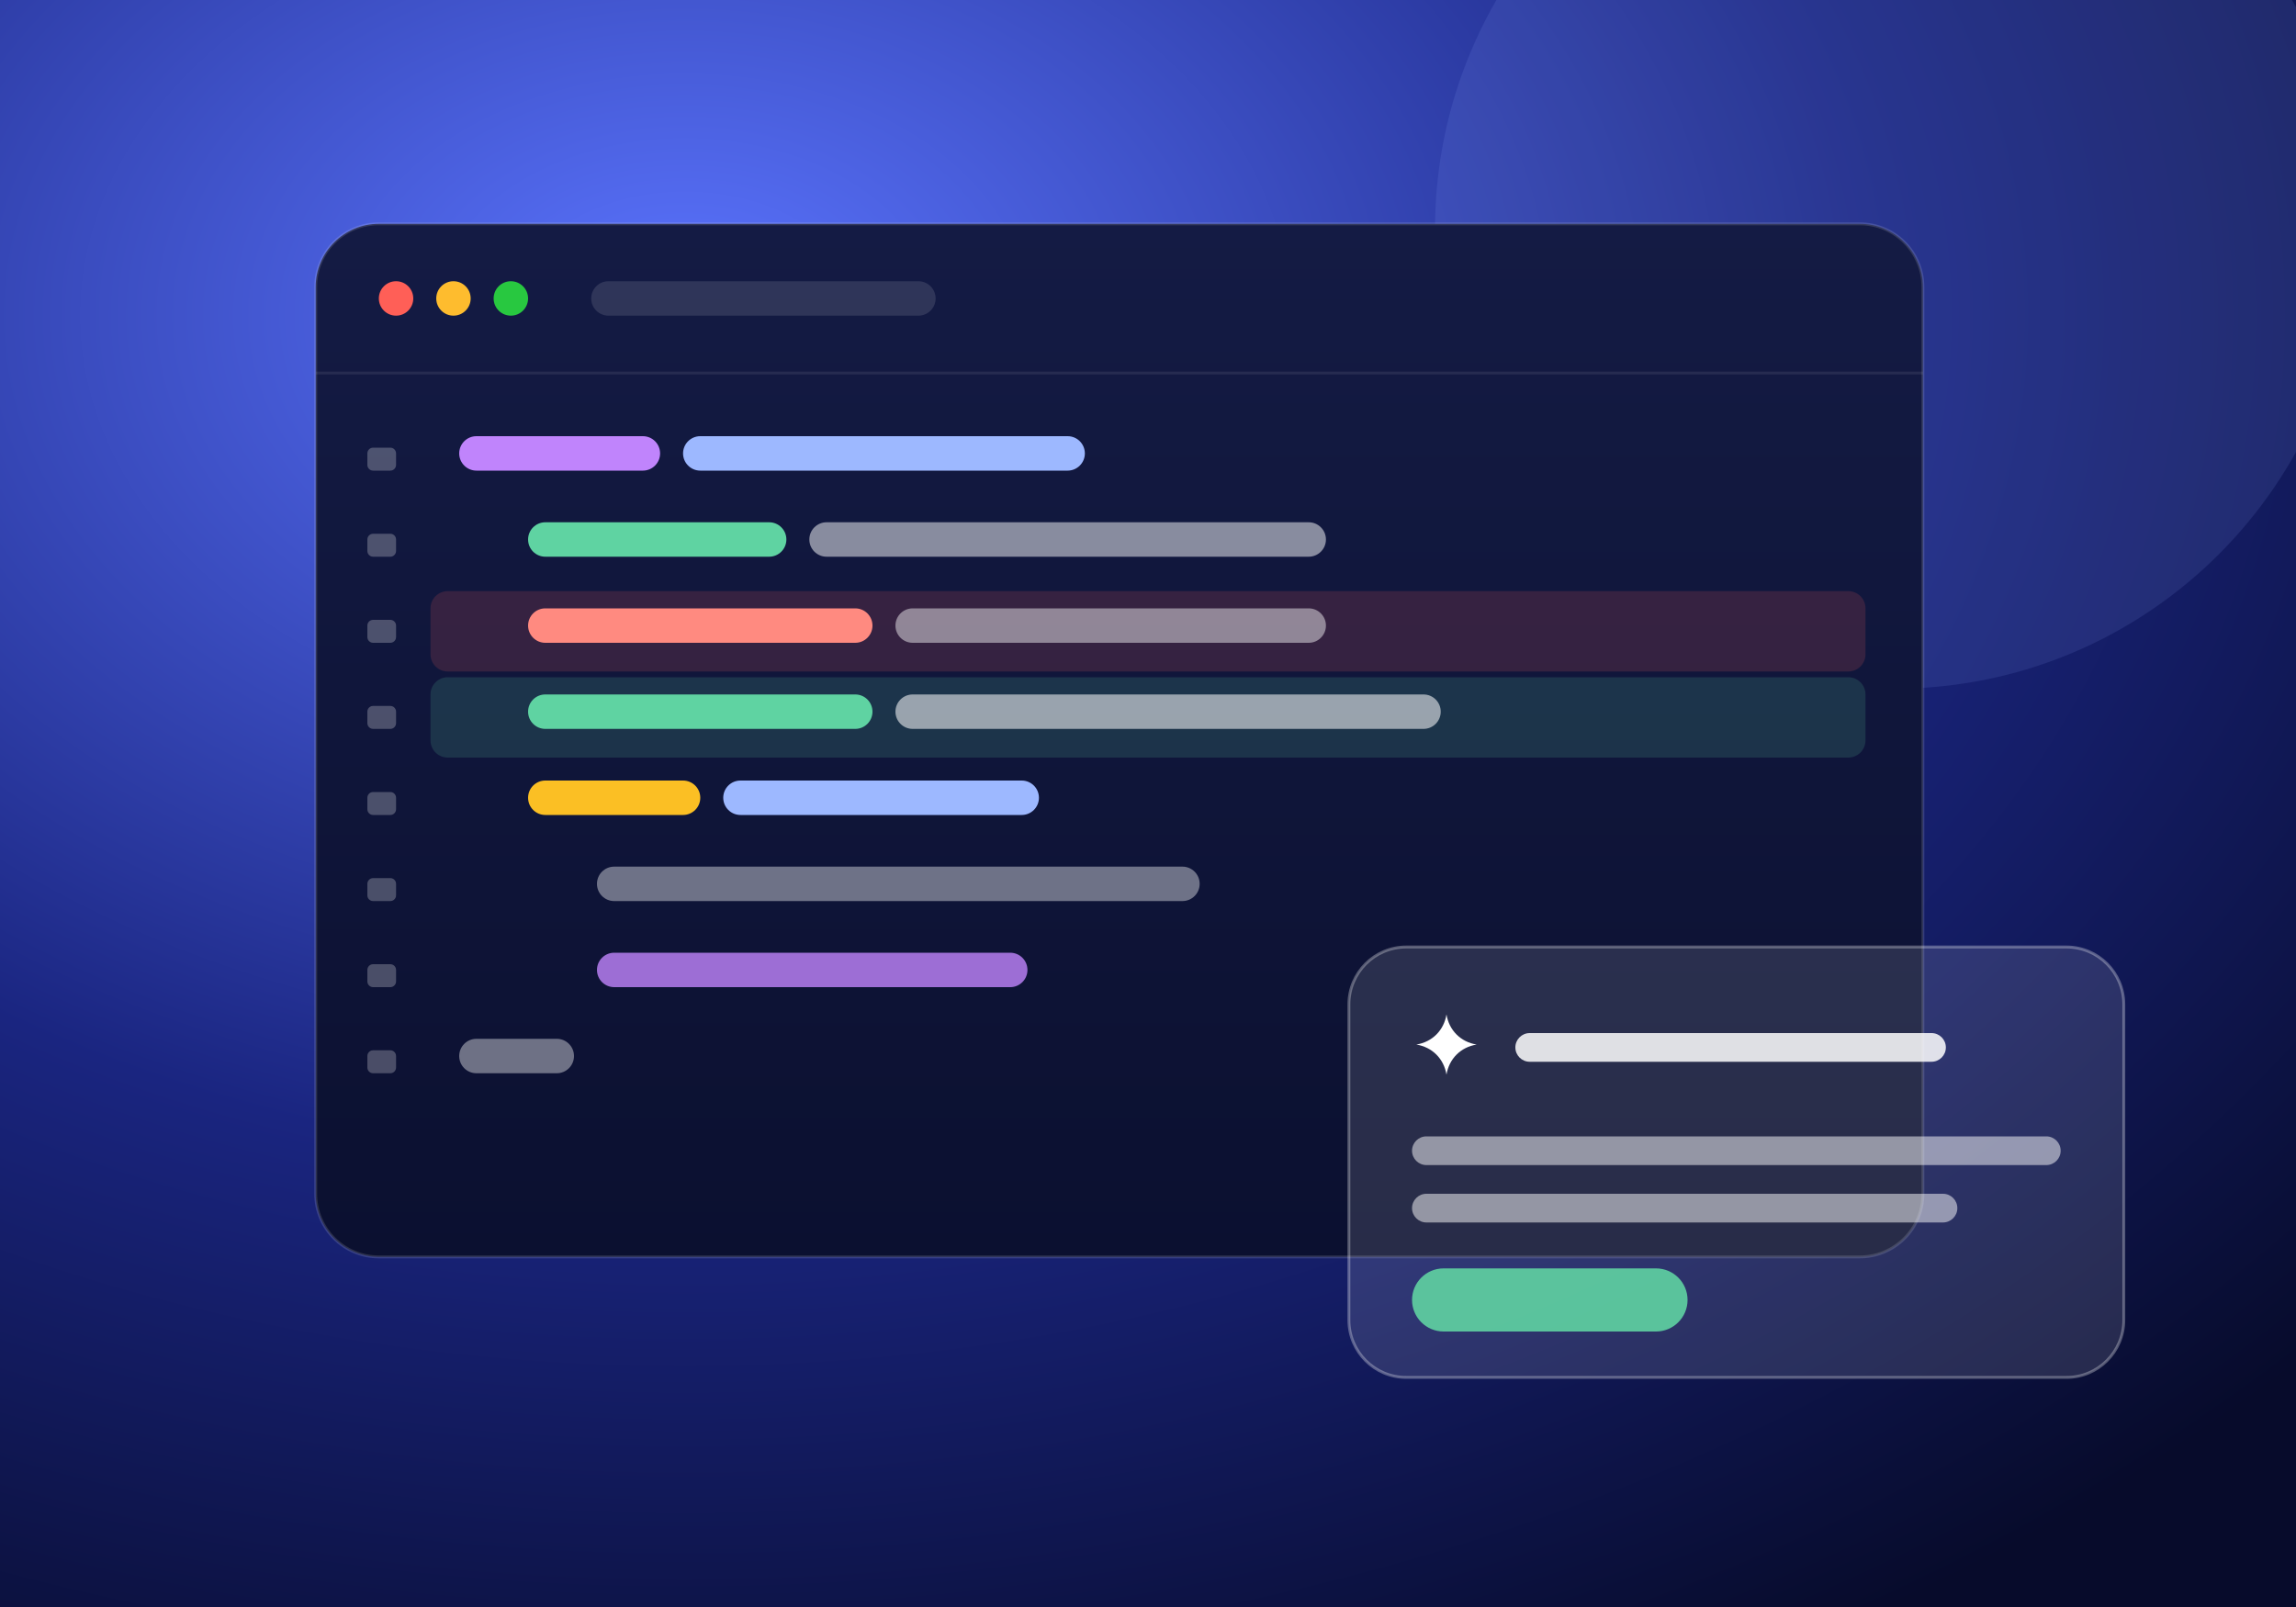
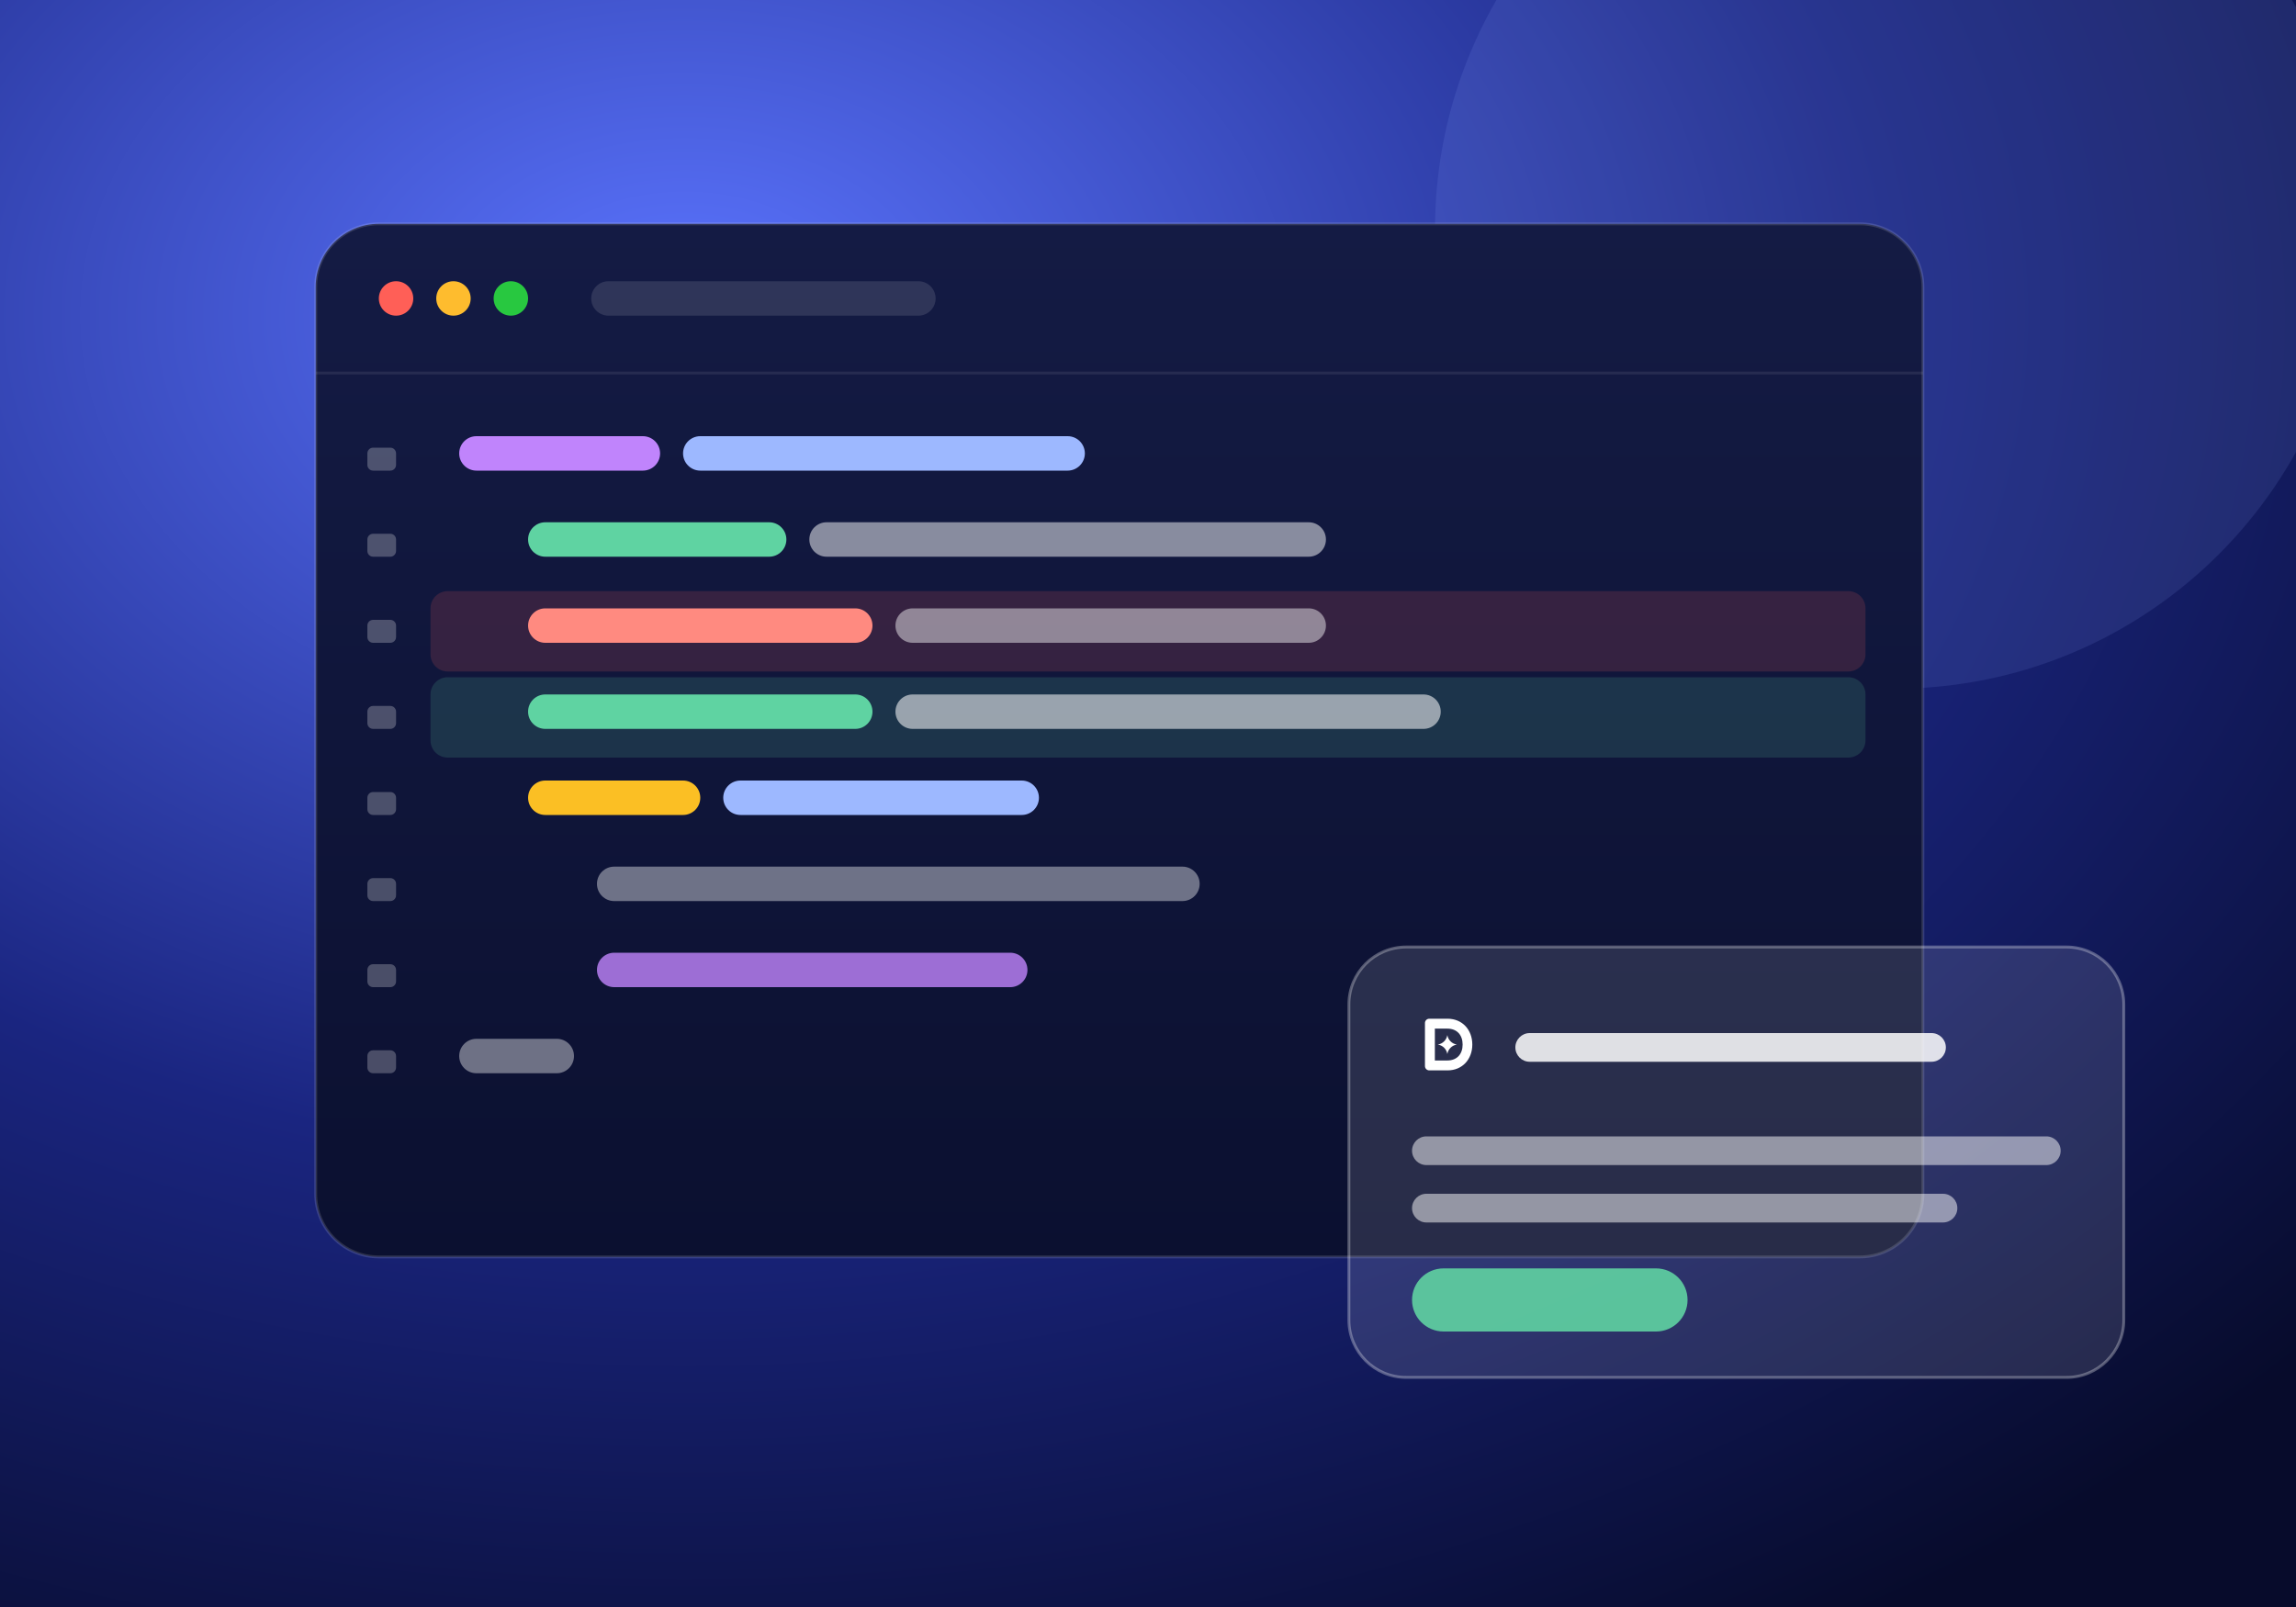
<svg xmlns="http://www.w3.org/2000/svg" viewBox="0 0 800 560">
  <defs>
    <radialGradient id="bg" cx="0.3" cy="0.2" r="0.95">
      <stop offset="0" stop-color="#5b74ff" />
      <stop offset="0.55" stop-color="#1a2580" />
      <stop offset="1" stop-color="#070b2b" />
    </radialGradient>
    <linearGradient id="win" x1="0" y1="0" x2="0" y2="1">
      <stop offset="0" stop-color="#141b44" />
      <stop offset="1" stop-color="#0b1030" />
    </linearGradient>
  </defs>
  <rect width="800" height="560" fill="url(#bg)" />
  <circle cx="660" cy="80" r="160" fill="#8fa8ff" opacity="0.12" />
  <g transform="translate(110 78)">
    <rect width="560" height="360" rx="22" fill="url(#win)" stroke="#ffffff" stroke-opacity="0.14" />
    <circle cx="28" cy="26" r="6" fill="#ff5f57" />
    <circle cx="48" cy="26" r="6" fill="#febc2e" />
    <circle cx="68" cy="26" r="6" fill="#28c840" />
    <rect x="96" y="20" width="120" height="12" rx="6" fill="#ffffff" opacity="0.12" />
    <line x1="0" y1="52" x2="560" y2="52" stroke="#ffffff" stroke-opacity="0.08" />
    <g fill="#ffffff" opacity="0.25">
      <rect x="18" y="78" width="10" height="8" rx="2" />
      <rect x="18" y="108" width="10" height="8" rx="2" />
      <rect x="18" y="138" width="10" height="8" rx="2" />
      <rect x="18" y="168" width="10" height="8" rx="2" />
      <rect x="18" y="198" width="10" height="8" rx="2" />
      <rect x="18" y="228" width="10" height="8" rx="2" />
      <rect x="18" y="258" width="10" height="8" rx="2" />
      <rect x="18" y="288" width="10" height="8" rx="2" />
    </g>
    <rect x="50" y="74" width="70" height="12" rx="6" fill="#c084fc" />
    <rect x="128" y="74" width="140" height="12" rx="6" fill="#9db8ff" />
    <rect x="74" y="104" width="90" height="12" rx="6" fill="#5fd3a2" />
    <rect x="172" y="104" width="180" height="12" rx="6" fill="#ffffff" opacity="0.5" />
    <rect x="40" y="128" width="500" height="28" rx="6" fill="#ff5f57" opacity="0.16" />
    <rect x="74" y="134" width="120" height="12" rx="6" fill="#ff8a80" />
    <rect x="202" y="134" width="150" height="12" rx="6" fill="#ffffff" opacity="0.45" />
    <rect x="40" y="158" width="500" height="28" rx="6" fill="#5fd3a2" opacity="0.16" />
    <rect x="74" y="164" width="120" height="12" rx="6" fill="#5fd3a2" />
    <rect x="202" y="164" width="190" height="12" rx="6" fill="#ffffff" opacity="0.55" />
    <rect x="74" y="194" width="60" height="12" rx="6" fill="#fbbf24" />
    <rect x="142" y="194" width="110" height="12" rx="6" fill="#9db8ff" />
    <rect x="98" y="224" width="210" height="12" rx="6" fill="#ffffff" opacity="0.4" />
    <rect x="98" y="254" width="150" height="12" rx="6" fill="#c084fc" opacity="0.8" />
    <rect x="50" y="284" width="40" height="12" rx="6" fill="#ffffff" opacity="0.4" />
  </g>
  <g transform="translate(470 330)">
    <rect width="270" height="150" rx="20" fill="#ffffff" fill-opacity="0.12" stroke="#ffffff" stroke-opacity="0.3" />
-     <path transform="translate(22 22) scale(0.75)" fill="#ffffff" d="M16 2c1.2 7.4 6.6 12.8 14 14-7.4 1.2-12.8 6.6-14 14-1.2-7.4-6.6-12.8-14-14C9.4 14.8 14.8 9.4 16 2z" />
+     <g transform="translate(22 22) scale(0.75)" fill="#ffffff">
+       <path fill-rule="evenodd" d="M8 4h8.5C23.4 4 28 9.2 28 16s-4.6 12-11.5 12H8a2 2 0 0 1-2-2V6a2 2 0 0 1 2-2zM10.6 8.6v14.8h5.8c4.5 0 7.1-3 7.1-7.4s-2.6-7.4-7.1-7.4z" />
+       <path d="M16.4 11.6c.4 2.3 2.1 4 4.4 4.4-2.3.4-4 2.1-4.4 4.4-.4-2.3-2.1-4-4.4-4.4 2.3-.4 4-2.1 4.4-4.4z" />
+     </g>
    <rect x="58" y="30" width="150" height="10" rx="5" fill="#ffffff" opacity="0.85" />
    <rect x="22" y="66" width="226" height="10" rx="5" fill="#ffffff" opacity="0.5" />
    <rect x="22" y="86" width="190" height="10" rx="5" fill="#ffffff" opacity="0.5" />
    <rect x="22" y="112" width="96" height="22" rx="11" fill="#5fd3a2" opacity="0.9" />
  </g>
</svg>
